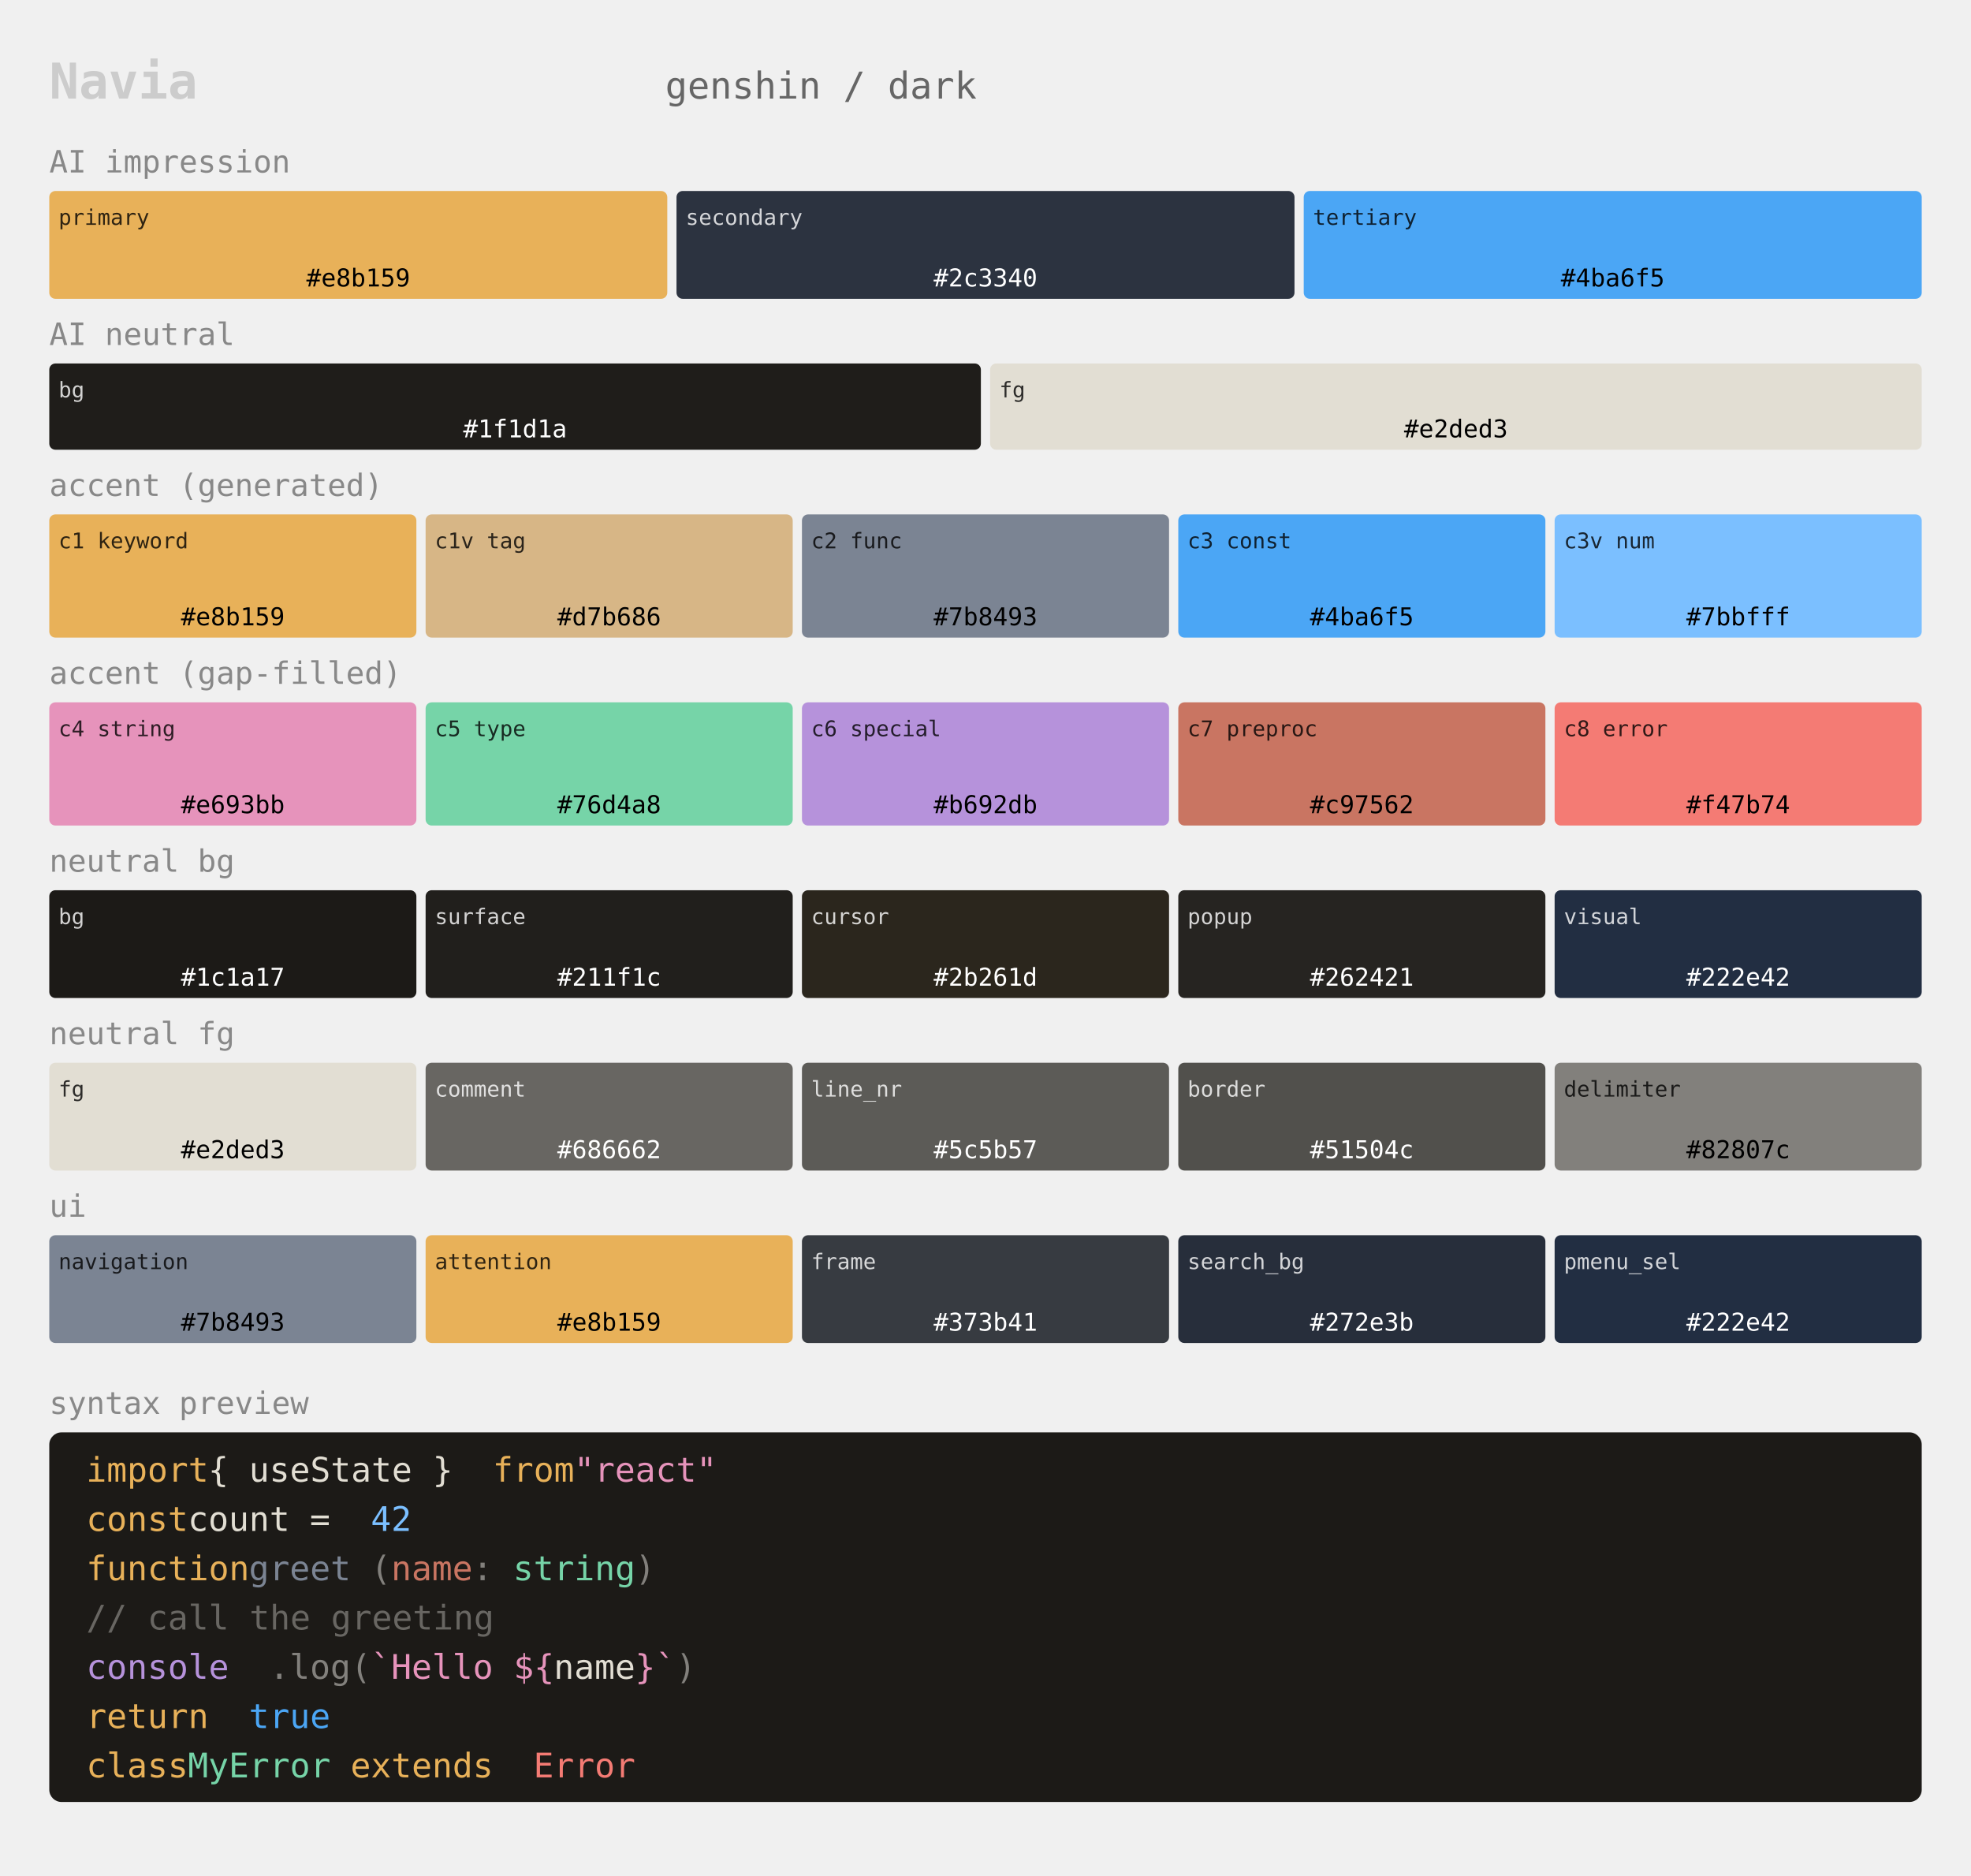
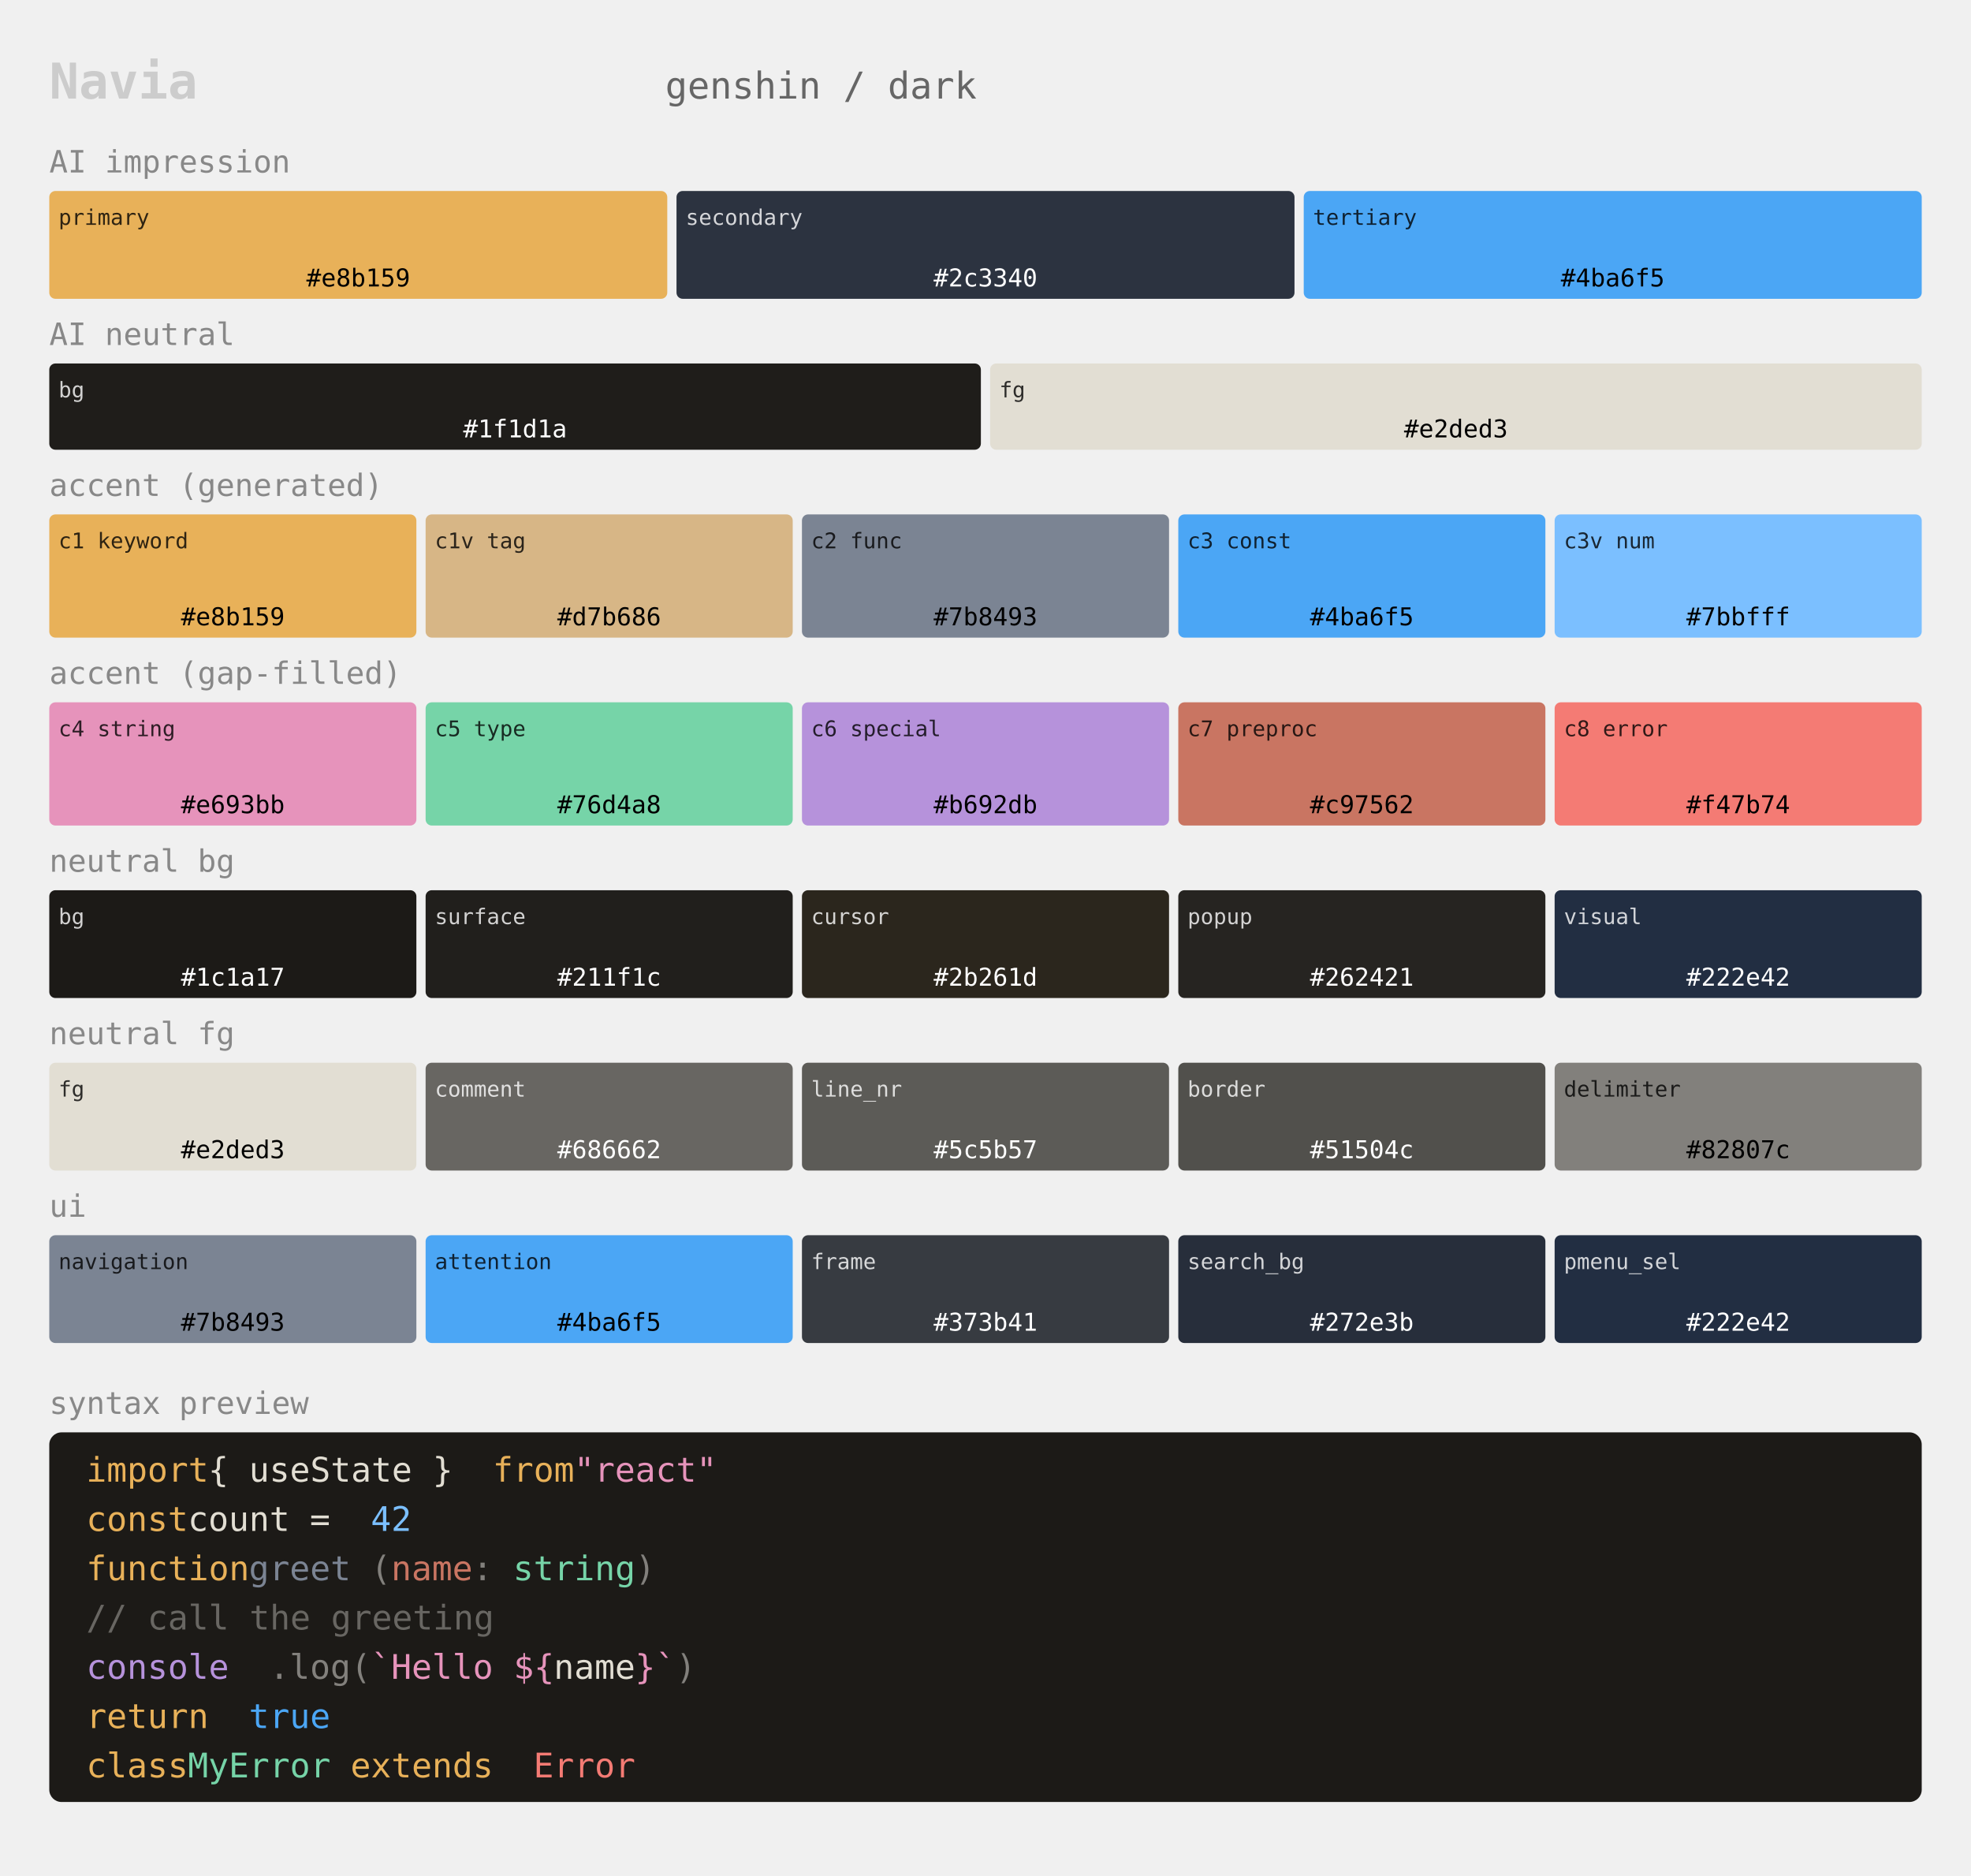
<svg xmlns="http://www.w3.org/2000/svg" width="640" height="609" style="background:#0a0a0a; font-family:ui-monospace,monospace;">
  <text x="16" y="32" fill="#ccc" font-size="16" font-weight="bold">Navia</text>
  <text x="216" y="32" fill="#666" font-size="12">genshin / dark</text>
  <text x="16" y="56" fill="#888" font-size="10">AI impression</text>
  <rect x="16" y="62" width="200.667" height="35" fill="#e8b159" rx="2" />
  <text x="19" y="73" fill="#000000" font-size="7" opacity="0.8">primary</text>
  <text x="116.333" y="93" fill="#000000" font-size="8" text-anchor="middle">#e8b159</text>
  <rect x="219.667" y="62" width="200.667" height="35" fill="#2c3340" rx="2" />
  <text x="222.667" y="73" fill="#ffffff" font-size="7" opacity="0.8">secondary</text>
  <text x="320" y="93" fill="#ffffff" font-size="8" text-anchor="middle">#2c3340</text>
  <rect x="423.333" y="62" width="200.667" height="35" fill="#4ba6f5" rx="2" />
  <text x="426.333" y="73" fill="#000000" font-size="7" opacity="0.8">tertiary</text>
  <text x="523.667" y="93" fill="#000000" font-size="8" text-anchor="middle">#4ba6f5</text>
  <text x="16" y="112" fill="#888" font-size="10">AI neutral</text>
  <rect x="16" y="118" width="302.5" height="28" fill="#1f1d1a" rx="2" />
  <text x="19" y="129" fill="#ffffff" font-size="7" opacity="0.8">bg</text>
  <text x="167.25" y="142" fill="#ffffff" font-size="8" text-anchor="middle">#1f1d1a</text>
  <rect x="321.5" y="118" width="302.5" height="28" fill="#e2ded3" rx="2" />
  <text x="324.5" y="129" fill="#000000" font-size="7" opacity="0.8">fg</text>
  <text x="472.75" y="142" fill="#000000" font-size="8" text-anchor="middle">#e2ded3</text>
  <text x="16" y="161" fill="#888" font-size="10">accent (generated)</text>
  <rect x="16" y="167" width="119.2" height="40" fill="#e8b159" rx="2" />
  <text x="19" y="178" fill="#000000" font-size="7" opacity="0.8">c1 keyword</text>
  <text x="75.6" y="203" fill="#000000" font-size="8" text-anchor="middle">#e8b159</text>
  <rect x="138.2" y="167" width="119.2" height="40" fill="#d7b686" rx="2" />
  <text x="141.2" y="178" fill="#000000" font-size="7" opacity="0.8">c1v tag</text>
  <text x="197.8" y="203" fill="#000000" font-size="8" text-anchor="middle">#d7b686</text>
  <rect x="260.4" y="167" width="119.2" height="40" fill="#7b8493" rx="2" />
  <text x="263.4" y="178" fill="#000000" font-size="7" opacity="0.8">c2 func</text>
  <text x="320" y="203" fill="#000000" font-size="8" text-anchor="middle">#7b8493</text>
  <rect x="382.6" y="167" width="119.2" height="40" fill="#4ba6f5" rx="2" />
  <text x="385.6" y="178" fill="#000000" font-size="7" opacity="0.8">c3 const</text>
  <text x="442.2" y="203" fill="#000000" font-size="8" text-anchor="middle">#4ba6f5</text>
  <rect x="504.8" y="167" width="119.2" height="40" fill="#7bbfff" rx="2" />
  <text x="507.8" y="178" fill="#000000" font-size="7" opacity="0.8">c3v num</text>
  <text x="564.4" y="203" fill="#000000" font-size="8" text-anchor="middle">#7bbfff</text>
  <text x="16" y="222" fill="#888" font-size="10">accent (gap-filled)</text>
  <rect x="16" y="228" width="119.2" height="40" fill="#e693bb" rx="2" />
  <text x="19" y="239" fill="#000000" font-size="7" opacity="0.8">c4 string</text>
  <text x="75.6" y="264" fill="#000000" font-size="8" text-anchor="middle">#e693bb</text>
  <rect x="138.2" y="228" width="119.2" height="40" fill="#76d4a8" rx="2" />
  <text x="141.2" y="239" fill="#000000" font-size="7" opacity="0.8">c5 type</text>
  <text x="197.8" y="264" fill="#000000" font-size="8" text-anchor="middle">#76d4a8</text>
  <rect x="260.4" y="228" width="119.2" height="40" fill="#b692db" rx="2" />
  <text x="263.4" y="239" fill="#000000" font-size="7" opacity="0.8">c6 special</text>
  <text x="320" y="264" fill="#000000" font-size="8" text-anchor="middle">#b692db</text>
  <rect x="382.6" y="228" width="119.2" height="40" fill="#c97562" rx="2" />
  <text x="385.6" y="239" fill="#000000" font-size="7" opacity="0.8">c7 preproc</text>
  <text x="442.2" y="264" fill="#000000" font-size="8" text-anchor="middle">#c97562</text>
  <rect x="504.8" y="228" width="119.2" height="40" fill="#f47b74" rx="2" />
  <text x="507.8" y="239" fill="#000000" font-size="7" opacity="0.8">c8 error</text>
  <text x="564.4" y="264" fill="#000000" font-size="8" text-anchor="middle">#f47b74</text>
  <text x="16" y="283" fill="#888" font-size="10">neutral bg</text>
  <rect x="16" y="289" width="119.2" height="35" fill="#1c1a17" rx="2" />
  <text x="19" y="300" fill="#ffffff" font-size="7" opacity="0.8">bg</text>
  <text x="75.6" y="320" fill="#ffffff" font-size="8" text-anchor="middle">#1c1a17</text>
  <rect x="138.2" y="289" width="119.2" height="35" fill="#211f1c" rx="2" />
  <text x="141.2" y="300" fill="#ffffff" font-size="7" opacity="0.8">surface</text>
  <text x="197.8" y="320" fill="#ffffff" font-size="8" text-anchor="middle">#211f1c</text>
  <rect x="260.4" y="289" width="119.2" height="35" fill="#2b261d" rx="2" />
  <text x="263.4" y="300" fill="#ffffff" font-size="7" opacity="0.8">cursor</text>
  <text x="320" y="320" fill="#ffffff" font-size="8" text-anchor="middle">#2b261d</text>
  <rect x="382.6" y="289" width="119.2" height="35" fill="#262421" rx="2" />
  <text x="385.6" y="300" fill="#ffffff" font-size="7" opacity="0.8">popup</text>
  <text x="442.2" y="320" fill="#ffffff" font-size="8" text-anchor="middle">#262421</text>
  <rect x="504.8" y="289" width="119.2" height="35" fill="#222e42" rx="2" />
  <text x="507.8" y="300" fill="#ffffff" font-size="7" opacity="0.8">visual</text>
  <text x="564.4" y="320" fill="#ffffff" font-size="8" text-anchor="middle">#222e42</text>
  <text x="16" y="339" fill="#888" font-size="10">neutral fg</text>
  <rect x="16" y="345" width="119.2" height="35" fill="#e2ded3" rx="2" />
  <text x="19" y="356" fill="#000000" font-size="7" opacity="0.8">fg</text>
  <text x="75.6" y="376" fill="#000000" font-size="8" text-anchor="middle">#e2ded3</text>
  <rect x="138.2" y="345" width="119.2" height="35" fill="#686662" rx="2" />
  <text x="141.2" y="356" fill="#ffffff" font-size="7" opacity="0.8">comment</text>
  <text x="197.8" y="376" fill="#ffffff" font-size="8" text-anchor="middle">#686662</text>
  <rect x="260.4" y="345" width="119.2" height="35" fill="#5c5b57" rx="2" />
  <text x="263.4" y="356" fill="#ffffff" font-size="7" opacity="0.8">line_nr</text>
  <text x="320" y="376" fill="#ffffff" font-size="8" text-anchor="middle">#5c5b57</text>
  <rect x="382.6" y="345" width="119.2" height="35" fill="#51504c" rx="2" />
  <text x="385.6" y="356" fill="#ffffff" font-size="7" opacity="0.8">border</text>
  <text x="442.2" y="376" fill="#ffffff" font-size="8" text-anchor="middle">#51504c</text>
  <rect x="504.8" y="345" width="119.2" height="35" fill="#82807c" rx="2" />
  <text x="507.8" y="356" fill="#000000" font-size="7" opacity="0.8">delimiter</text>
  <text x="564.4" y="376" fill="#000000" font-size="8" text-anchor="middle">#82807c</text>
  <text x="16" y="395" fill="#888" font-size="10">ui</text>
  <rect x="16" y="401" width="119.2" height="35" fill="#7b8493" rx="2" />
  <text x="19" y="412" fill="#000000" font-size="7" opacity="0.8">navigation</text>
  <text x="75.6" y="432" fill="#000000" font-size="8" text-anchor="middle">#7b8493</text>
-   <rect x="138.2" y="401" width="119.2" height="35" fill="#e8b159" rx="2" />
+   <rect x="138.2" y="401" width="119.2" height="35" fill="#4ba6f5" rx="2" />
  <text x="141.2" y="412" fill="#000000" font-size="7" opacity="0.8">attention</text>
-   <text x="197.8" y="432" fill="#000000" font-size="8" text-anchor="middle">#e8b159</text>
+   <text x="197.8" y="432" fill="#000000" font-size="8" text-anchor="middle">#4ba6f5</text>
  <rect x="260.4" y="401" width="119.2" height="35" fill="#373b41" rx="2" />
  <text x="263.4" y="412" fill="#ffffff" font-size="7" opacity="0.8">frame</text>
  <text x="320" y="432" fill="#ffffff" font-size="8" text-anchor="middle">#373b41</text>
  <rect x="382.6" y="401" width="119.2" height="35" fill="#272e3b" rx="2" />
  <text x="385.6" y="412" fill="#ffffff" font-size="7" opacity="0.8">search_bg</text>
  <text x="442.2" y="432" fill="#ffffff" font-size="8" text-anchor="middle">#272e3b</text>
  <rect x="504.8" y="401" width="119.2" height="35" fill="#222e42" rx="2" />
  <text x="507.8" y="412" fill="#ffffff" font-size="7" opacity="0.8">pmenu_sel</text>
  <text x="564.4" y="432" fill="#ffffff" font-size="8" text-anchor="middle">#222e42</text>
  <text x="16" y="459" fill="#888" font-size="10">syntax preview</text>
  <rect x="16" y="465" width="608" height="120" fill="#1c1a17" rx="4" />
  <text x="28" y="481" fill="#e8b159" font-size="11" font-family="monospace">import</text>
  <text x="67.6" y="481" fill="#e2ded3" font-size="11" font-family="monospace"> { useState } </text>
  <text x="160" y="481" fill="#e8b159" font-size="11" font-family="monospace">from</text>
  <text x="186.4" y="481" fill="#e693bb" font-size="11" font-family="monospace"> "react"</text>
  <text x="28" y="497" fill="#e8b159" font-size="11" font-family="monospace">const</text>
  <text x="61" y="497" fill="#e2ded3" font-size="11" font-family="monospace"> count</text>
  <text x="100.6" y="497" fill="#e2ded3" font-size="11" font-family="monospace"> = </text>
  <text x="120.4" y="497" fill="#7bbfff" font-size="11" font-family="monospace">42</text>
  <text x="28" y="513" fill="#e8b159" font-size="11" font-family="monospace">function</text>
  <text x="80.8" y="513" fill="#7b8493" font-size="11" font-family="monospace"> greet</text>
  <text x="120.4" y="513" fill="#82807c" font-size="11" font-family="monospace">(</text>
  <text x="127" y="513" fill="#c97562" font-size="11" font-family="monospace">name</text>
  <text x="153.4" y="513" fill="#82807c" font-size="11" font-family="monospace">: </text>
  <text x="166.6" y="513" fill="#76d4a8" font-size="11" font-family="monospace">string</text>
  <text x="206.2" y="513" fill="#82807c" font-size="11" font-family="monospace">)</text>
  <text x="28" y="529" fill="#686662" font-size="11" font-family="monospace">  // call the greeting</text>
  <text x="28" y="545" fill="#b692db" font-size="11" font-family="monospace">  console</text>
  <text x="87.4" y="545" fill="#82807c" font-size="11" font-family="monospace">.log(</text>
  <text x="120.4" y="545" fill="#e693bb" font-size="11" font-family="monospace">`Hello ${</text>
  <text x="179.8" y="545" fill="#e2ded3" font-size="11" font-family="monospace">name</text>
  <text x="206.2" y="545" fill="#e693bb" font-size="11" font-family="monospace">}`</text>
  <text x="219.4" y="545" fill="#82807c" font-size="11" font-family="monospace">)</text>
  <text x="28" y="561" fill="#e8b159" font-size="11" font-family="monospace">  return</text>
  <text x="80.8" y="561" fill="#4ba6f5" font-size="11" font-family="monospace"> true</text>
  <text x="28" y="577" fill="#e8b159" font-size="11" font-family="monospace">class</text>
  <text x="61" y="577" fill="#76d4a8" font-size="11" font-family="monospace"> MyError</text>
  <text x="113.8" y="577" fill="#e8b159" font-size="11" font-family="monospace"> extends </text>
  <text x="173.2" y="577" fill="#f47b74" font-size="11" font-family="monospace">Error</text>
</svg>
